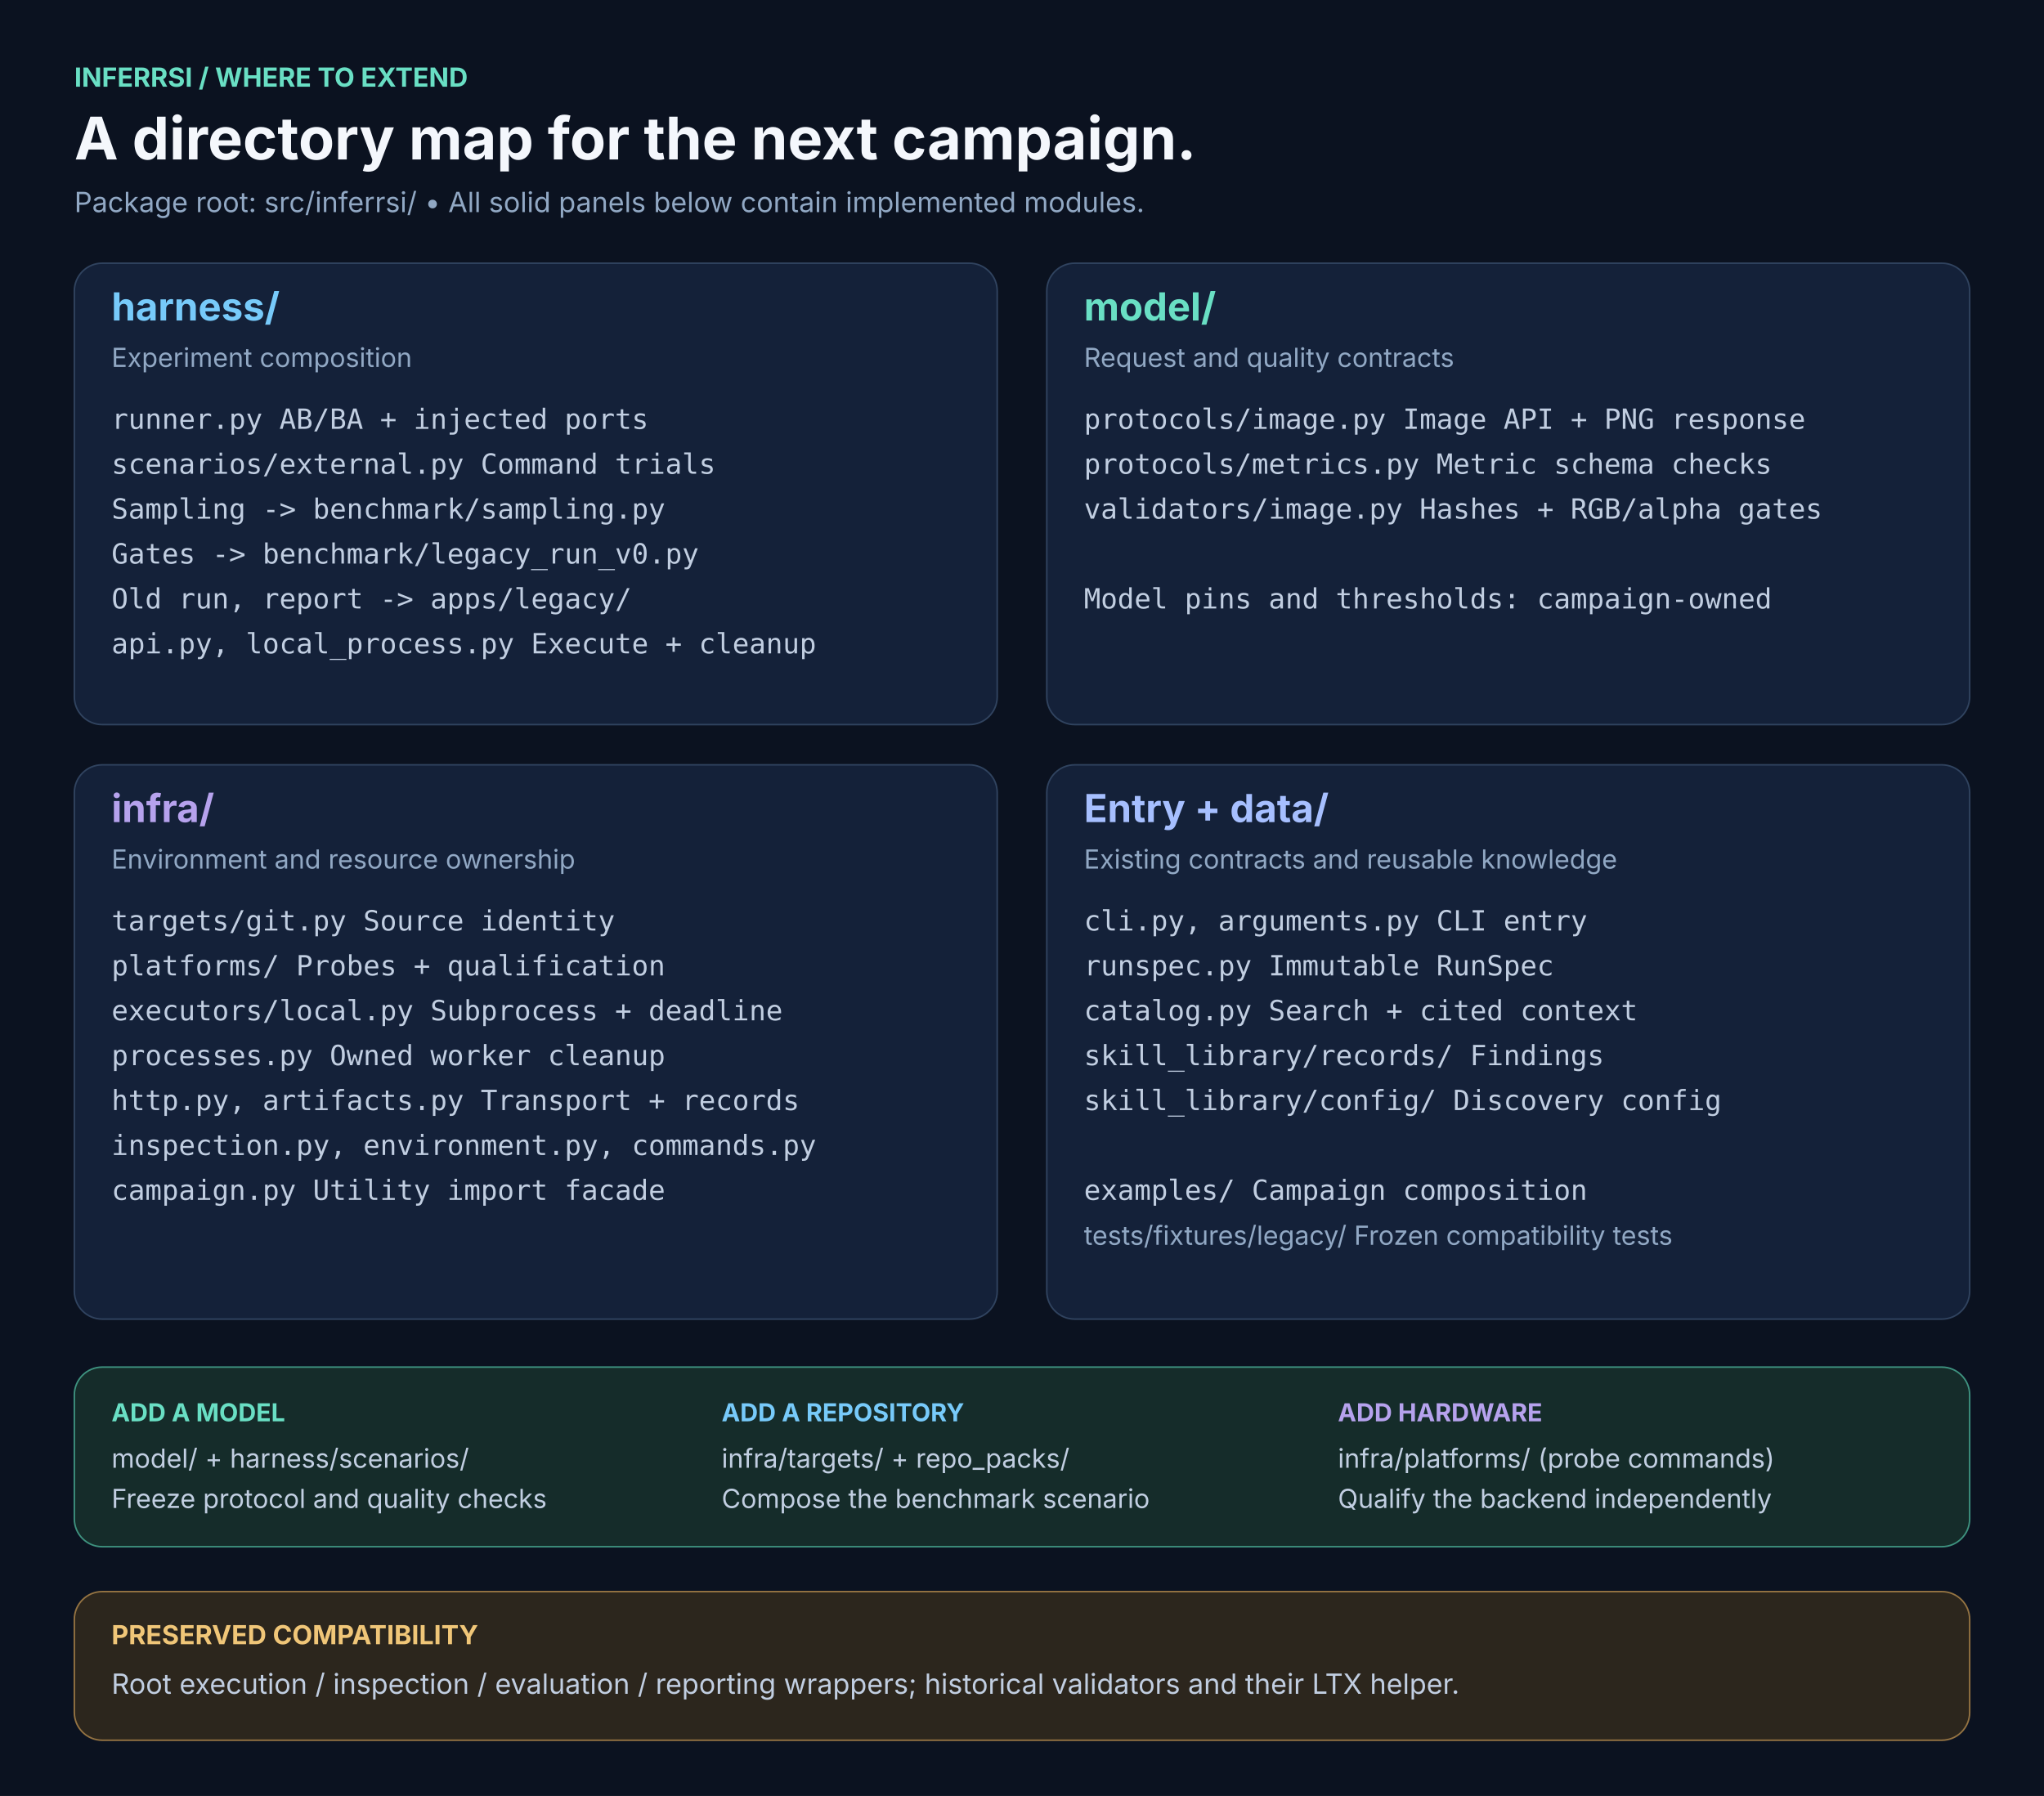
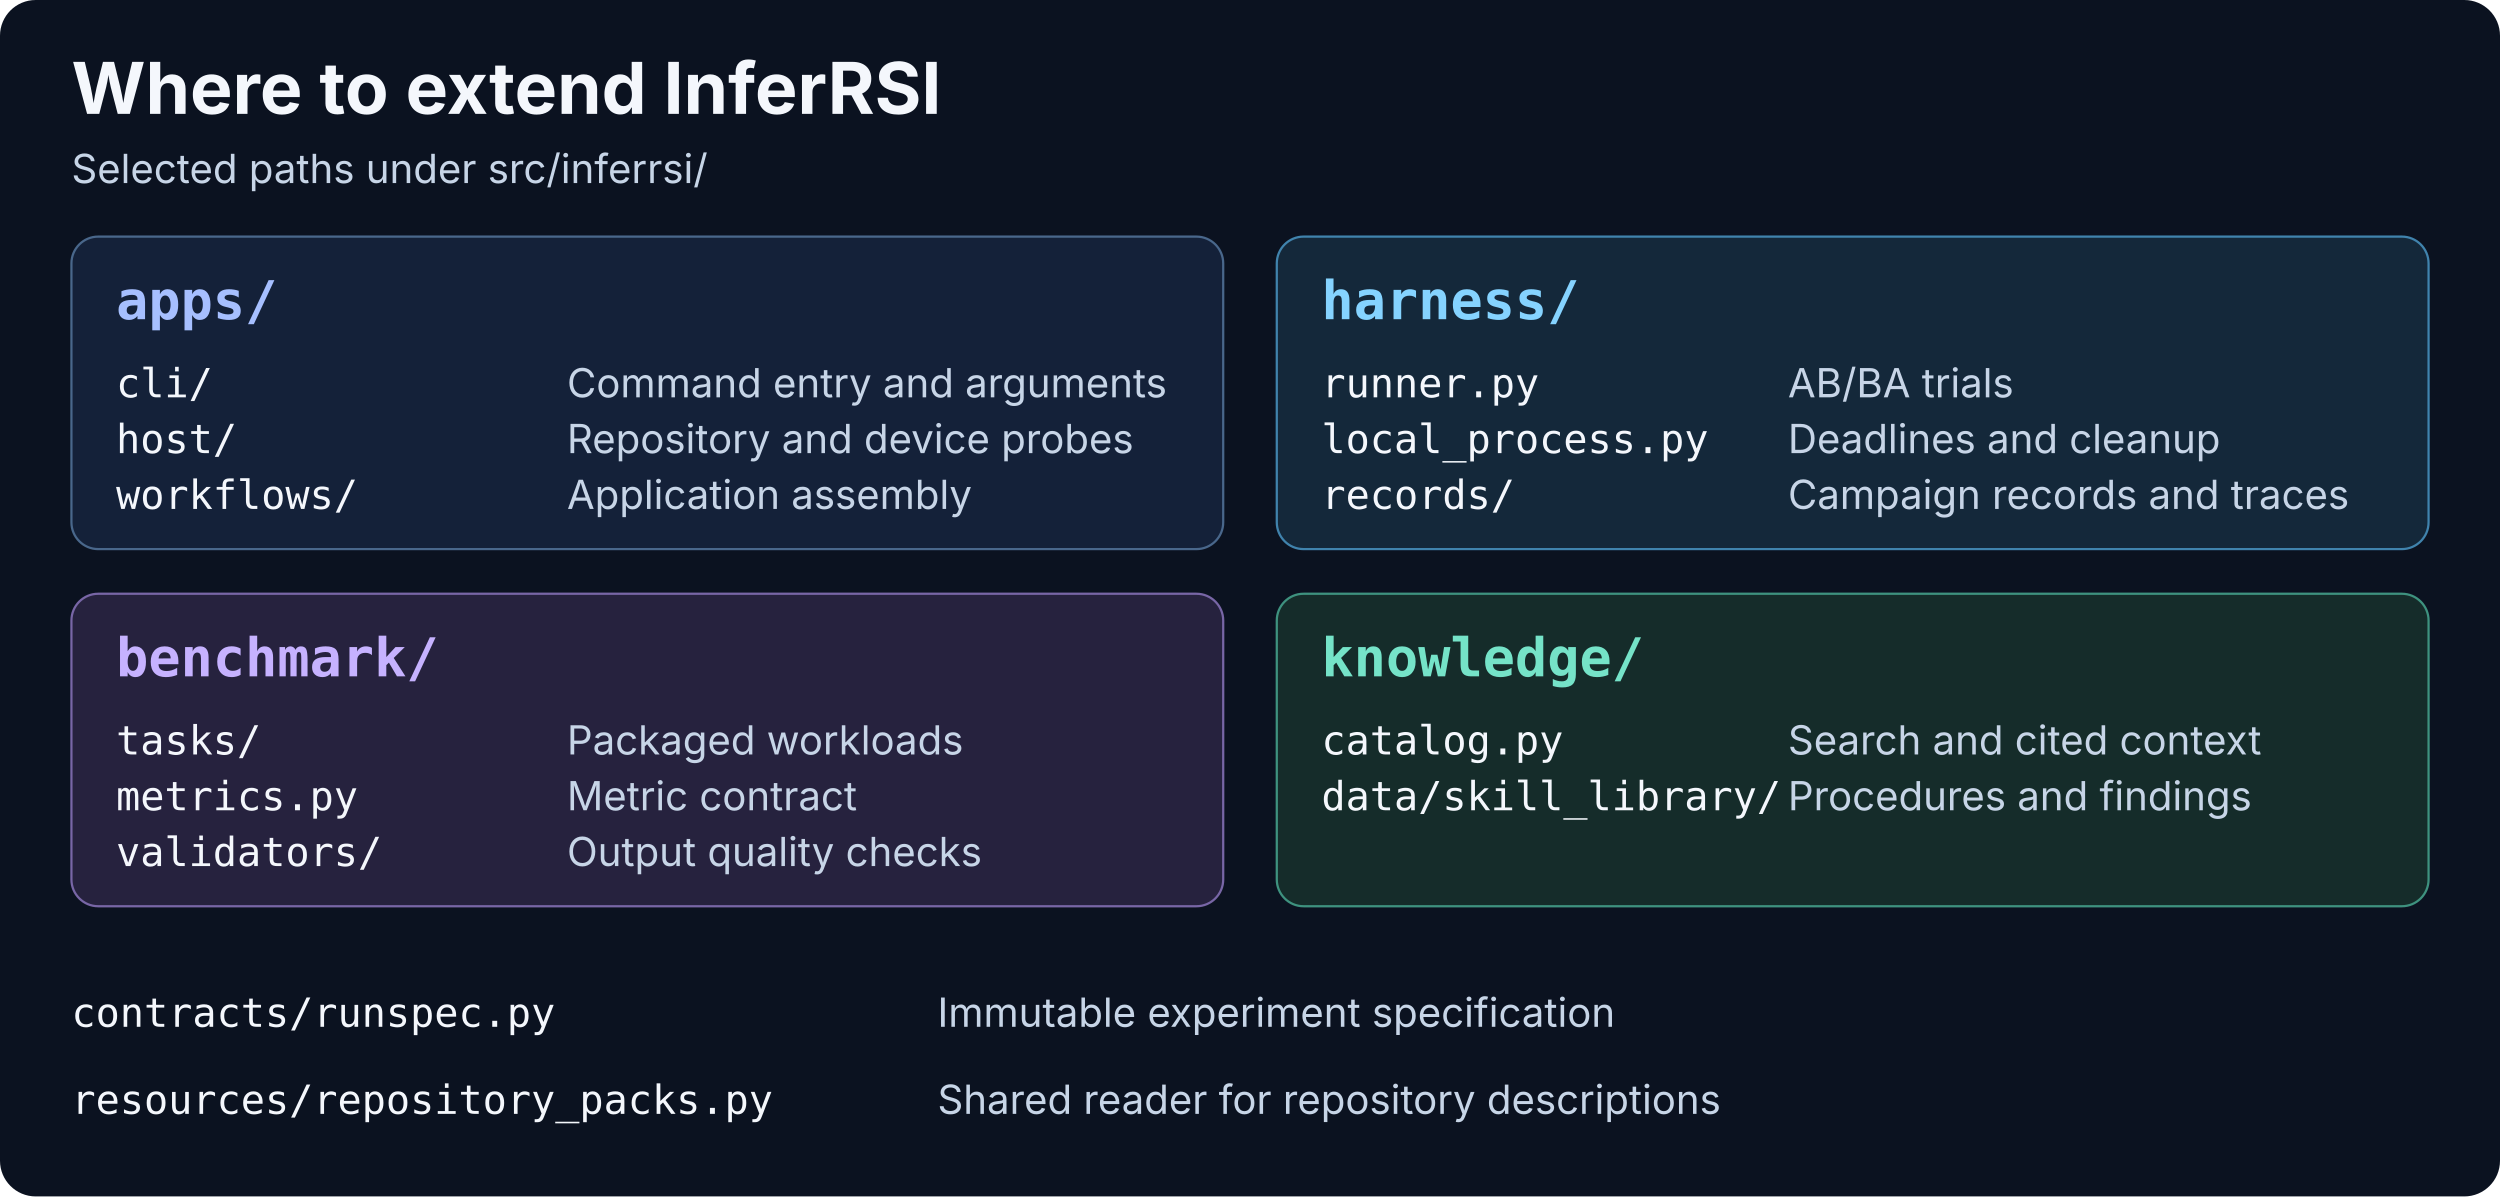
- <svg xmlns="http://www.w3.org/2000/svg" width="1320" height="1160" viewBox="0 0 1320 1160" role="img" aria-labelledby="title desc">
+ <svg xmlns="http://www.w3.org/2000/svg" width="1120" height="536" viewBox="0 0 1120 536" role="img" aria-labelledby="title desc">
  <defs>
-     <marker id="arrow" markerWidth="10" markerHeight="10" refX="8" refY="4" orient="auto">
-       <path d="M0,0 L8,4 L0,8" fill="none" stroke="#667b9e" stroke-width="1.5" />
-     </marker>
+     <style>
+       text { font-family: Inter, "Segoe UI", Arial, sans-serif; fill: #f4f7fc; }
+       .title { font-size: 32px; font-weight: 700; }
+       .package, .path { font-family: "SFMono-Regular", Consolas, monospace; }
+       .package { font-size: 24px; font-weight: 700; }
+       .path { font-size: 18px; fill: #f4f7fc; }
+       .body { font-size: 18px; fill: #c7d5e7; }
+     </style>
  </defs>
-   <rect width="1320" height="1160" fill="#0b1220" />
-   <text x="48" y="56" font-family="Inter,Segoe UI,Arial,sans-serif" font-size="17" font-weight="700" fill="#69dfc4">INFERRSI / WHERE TO EXTEND</text>
-   <text x="48" y="103" font-family="Inter,Segoe UI,Arial,sans-serif" font-size="38" font-weight="700" fill="#f4f7fc">A directory map for the next campaign.</text>
-   <text x="48" y="137" font-family="Inter,Segoe UI,Arial,sans-serif" font-size="18" font-weight="400" fill="#91a8c4">Package root: src/inferrsi/   •   All solid panels below contain implemented modules.</text>
-   <rect x="48" y="170" width="596" height="298" rx="18" fill="#142139" stroke="#30435f" />
-   <text x="72" y="207" font-family="Inter,Segoe UI,Arial,sans-serif" font-size="25" font-weight="700" fill="#77cafa">harness/</text>
-   <text x="72" y="237" font-family="Inter,Segoe UI,Arial,sans-serif" font-size="17" font-weight="400" fill="#91a8c4">Experiment composition</text>
-   <text x="72" y="277" font-family="ui-monospace,SFMono-Regular,Consolas,monospace" font-size="18" font-weight="400" fill="#c1cee1">runner.py            AB/BA + injected ports</text>
-   <text x="72" y="306" font-family="ui-monospace,SFMono-Regular,Consolas,monospace" font-size="18" font-weight="400" fill="#c1cee1">scenarios/external.py  Command trials</text>
-   <text x="72" y="335" font-family="ui-monospace,SFMono-Regular,Consolas,monospace" font-size="18" font-weight="400" fill="#c1cee1">Sampling -&gt; benchmark/sampling.py</text>
-   <text x="72" y="364" font-family="ui-monospace,SFMono-Regular,Consolas,monospace" font-size="18" font-weight="400" fill="#c1cee1">Gates -&gt; benchmark/legacy_run_v0.py</text>
-   <text x="72" y="393" font-family="ui-monospace,SFMono-Regular,Consolas,monospace" font-size="18" font-weight="400" fill="#c1cee1">Old run, report -&gt; apps/legacy/</text>
-   <text x="72" y="422" font-family="ui-monospace,SFMono-Regular,Consolas,monospace" font-size="18" font-weight="400" fill="#c1cee1">api.py, local_process.py  Execute + cleanup</text>
-   <rect x="676" y="170" width="596" height="298" rx="18" fill="#142139" stroke="#30435f" />
-   <text x="700" y="207" font-family="Inter,Segoe UI,Arial,sans-serif" font-size="25" font-weight="700" fill="#69dfc4">model/</text>
-   <text x="700" y="237" font-family="Inter,Segoe UI,Arial,sans-serif" font-size="17" font-weight="400" fill="#91a8c4">Request and quality contracts</text>
-   <text x="700" y="277" font-family="ui-monospace,SFMono-Regular,Consolas,monospace" font-size="18" font-weight="400" fill="#c1cee1">protocols/image.py   Image API + PNG response</text>
-   <text x="700" y="306" font-family="ui-monospace,SFMono-Regular,Consolas,monospace" font-size="18" font-weight="400" fill="#c1cee1">protocols/metrics.py Metric schema checks</text>
-   <text x="700" y="335" font-family="ui-monospace,SFMono-Regular,Consolas,monospace" font-size="18" font-weight="400" fill="#c1cee1">validators/image.py Hashes + RGB/alpha gates</text>
-   <text x="700" y="364" font-family="ui-monospace,SFMono-Regular,Consolas,monospace" font-size="18" font-weight="400" fill="#c1cee1" />
-   <text x="700" y="393" font-family="ui-monospace,SFMono-Regular,Consolas,monospace" font-size="18" font-weight="400" fill="#c1cee1">Model pins and thresholds: campaign-owned</text>
-   <rect x="48" y="494" width="596" height="358" rx="18" fill="#142139" stroke="#30435f" />
-   <text x="72" y="531" font-family="Inter,Segoe UI,Arial,sans-serif" font-size="25" font-weight="700" fill="#b6a2ed">infra/</text>
-   <text x="72" y="561" font-family="Inter,Segoe UI,Arial,sans-serif" font-size="17" font-weight="400" fill="#91a8c4">Environment and resource ownership</text>
-   <text x="72" y="601" font-family="ui-monospace,SFMono-Regular,Consolas,monospace" font-size="18" font-weight="400" fill="#c1cee1">targets/git.py       Source identity</text>
-   <text x="72" y="630" font-family="ui-monospace,SFMono-Regular,Consolas,monospace" font-size="18" font-weight="400" fill="#c1cee1">platforms/           Probes + qualification</text>
-   <text x="72" y="659" font-family="ui-monospace,SFMono-Regular,Consolas,monospace" font-size="18" font-weight="400" fill="#c1cee1">executors/local.py   Subprocess + deadline</text>
-   <text x="72" y="688" font-family="ui-monospace,SFMono-Regular,Consolas,monospace" font-size="18" font-weight="400" fill="#c1cee1">processes.py         Owned worker cleanup</text>
-   <text x="72" y="717" font-family="ui-monospace,SFMono-Regular,Consolas,monospace" font-size="18" font-weight="400" fill="#c1cee1">http.py, artifacts.py  Transport + records</text>
-   <text x="72" y="746" font-family="ui-monospace,SFMono-Regular,Consolas,monospace" font-size="18" font-weight="400" fill="#c1cee1">inspection.py, environment.py, commands.py</text>
-   <text x="72" y="775" font-family="ui-monospace,SFMono-Regular,Consolas,monospace" font-size="18" font-weight="400" fill="#c1cee1">campaign.py          Utility import facade</text>
-   <rect x="676" y="494" width="596" height="358" rx="18" fill="#142139" stroke="#30435f" />
-   <text x="700" y="531" font-family="Inter,Segoe UI,Arial,sans-serif" font-size="25" font-weight="700" fill="#a6bfff">Entry + data/</text>
-   <text x="700" y="561" font-family="Inter,Segoe UI,Arial,sans-serif" font-size="17" font-weight="400" fill="#91a8c4">Existing contracts and reusable knowledge</text>
-   <text x="700" y="601" font-family="ui-monospace,SFMono-Regular,Consolas,monospace" font-size="18" font-weight="400" fill="#c1cee1">cli.py, arguments.py CLI entry</text>
-   <text x="700" y="630" font-family="ui-monospace,SFMono-Regular,Consolas,monospace" font-size="18" font-weight="400" fill="#c1cee1">runspec.py           Immutable RunSpec</text>
-   <text x="700" y="659" font-family="ui-monospace,SFMono-Regular,Consolas,monospace" font-size="18" font-weight="400" fill="#c1cee1">catalog.py           Search + cited context</text>
-   <text x="700" y="688" font-family="ui-monospace,SFMono-Regular,Consolas,monospace" font-size="18" font-weight="400" fill="#c1cee1">skill_library/records/   Findings</text>
-   <text x="700" y="717" font-family="ui-monospace,SFMono-Regular,Consolas,monospace" font-size="18" font-weight="400" fill="#c1cee1">skill_library/config/    Discovery config</text>
-   <text x="700" y="746" font-family="ui-monospace,SFMono-Regular,Consolas,monospace" font-size="18" font-weight="400" fill="#c1cee1" />
-   <text x="700" y="775" font-family="ui-monospace,SFMono-Regular,Consolas,monospace" font-size="18" font-weight="400" fill="#c1cee1">examples/           Campaign composition</text>
-   <text x="700" y="804" font-family="Inter,Segoe UI,Arial,sans-serif" font-size="17" fill="#91a8c4">tests/fixtures/legacy/  Frozen compatibility tests</text>
-   <rect x="48" y="883" width="1224" height="116" rx="18" fill="#152c2a" stroke="#3e927f" />
-   <text x="72" y="918" font-family="Inter,Segoe UI,Arial,sans-serif" font-size="16" font-weight="700" fill="#69dfc4">ADD A MODEL</text>
-   <text x="466" y="918" font-family="Inter,Segoe UI,Arial,sans-serif" font-size="16" font-weight="700" fill="#77cafa">ADD A REPOSITORY</text>
-   <text x="864" y="918" font-family="Inter,Segoe UI,Arial,sans-serif" font-size="16" font-weight="700" fill="#b6a2ed">ADD HARDWARE</text>
-   <text x="72" y="948" font-family="Inter,Segoe UI,Arial,sans-serif" font-size="17" font-weight="400" fill="#c1cee1">model/ + harness/scenarios/</text>
-   <text x="72" y="974" font-family="Inter,Segoe UI,Arial,sans-serif" font-size="17" font-weight="400" fill="#c1cee1">Freeze protocol and quality checks</text>
-   <text x="466" y="948" font-family="Inter,Segoe UI,Arial,sans-serif" font-size="17" font-weight="400" fill="#c1cee1">infra/targets/ + repo_packs/</text>
-   <text x="466" y="974" font-family="Inter,Segoe UI,Arial,sans-serif" font-size="17" font-weight="400" fill="#c1cee1">Compose the benchmark scenario</text>
-   <text x="864" y="948" font-family="Inter,Segoe UI,Arial,sans-serif" font-size="17" font-weight="400" fill="#c1cee1">infra/platforms/ (probe commands)</text>
-   <text x="864" y="974" font-family="Inter,Segoe UI,Arial,sans-serif" font-size="17" font-weight="400" fill="#c1cee1">Qualify the backend independently</text>
-   <rect x="48" y="1028" width="1224" height="96" rx="18" fill="#2c261d" stroke="#947342" />
-   <text x="72" y="1062" font-family="Inter,Segoe UI,Arial,sans-serif" font-size="17" font-weight="700" fill="#f0c678">PRESERVED COMPATIBILITY</text>
-   <text x="72" y="1094" font-family="Inter,Segoe UI,Arial,sans-serif" font-size="18" font-weight="400" fill="#c1cee1">Root execution / inspection / evaluation / reporting wrappers; historical validators and their LTX helper.</text>
+   <rect width="1120" height="536" rx="16" fill="#0b1220" />
+   <text x="32" y="51" class="title">Where to extend InferRSI</text>
+   <text x="32" y="82" class="body">Selected paths under src/inferrsi/</text>
+   <rect x="32" y="106" width="516" height="140" rx="12" fill="#142139" stroke="#49678b" />
+   <text x="52" y="143" class="package" style="fill:#a6bfff">apps/</text>
+   <text x="52" y="178" class="path">cli/</text>
+   <text x="254" y="178" class="body">Command entry and arguments</text>
+   <text x="52" y="203" class="path">host/</text>
+   <text x="254" y="203" class="body">Repository and device probes</text>
+   <text x="52" y="228" class="path">workflows/</text>
+   <text x="254" y="228" class="body">Application assembly</text>
+   <rect x="572" y="106" width="516" height="140" rx="12" fill="#14283a" stroke="#4083ad" />
+   <text x="592" y="143" class="package" style="fill:#85d3ff">harness/</text>
+   <text x="592" y="178" class="path">runner.py</text>
+   <text x="801" y="178" class="body">AB/BA trials</text>
+   <text x="592" y="203" class="path">local_process.py</text>
+   <text x="801" y="203" class="body">Deadlines and cleanup</text>
+   <text x="592" y="228" class="path">records/</text>
+   <text x="801" y="228" class="body">Campaign records and traces</text>
+   <rect x="32" y="266" width="516" height="140" rx="12" fill="#26223e" stroke="#7866a6" />
+   <text x="52" y="303" class="package" style="fill:#c6b2ff">benchmark/</text>
+   <text x="52" y="338" class="path">tasks/</text>
+   <text x="254" y="338" class="body">Packaged workloads</text>
+   <text x="52" y="363" class="path">metrics.py</text>
+   <text x="254" y="363" class="body">Metric contract</text>
+   <text x="52" y="388" class="path">validators/</text>
+   <text x="254" y="388" class="body">Output quality checks</text>
+   <rect x="572" y="266" width="516" height="140" rx="12" fill="#152c2a" stroke="#3e927f" />
+   <text x="592" y="303" class="package" style="fill:#75e3c8">knowledge/</text>
+   <text x="592" y="338" class="path">catalog.py</text>
+   <text x="801" y="338" class="body">Search and cited context</text>
+   <text x="592" y="363" class="path">data/skill_library/</text>
+   <text x="801" y="363" class="body">Procedures and findings</text>
+   <text x="32" y="460" class="path">contracts/runspec.py</text>
+   <text x="420" y="460" class="body">Immutable experiment specification</text>
+   <text x="32" y="499" class="path">resources/repository_packs.py</text>
+   <text x="420" y="499" class="body">Shared reader for repository descriptions</text>
</svg>
